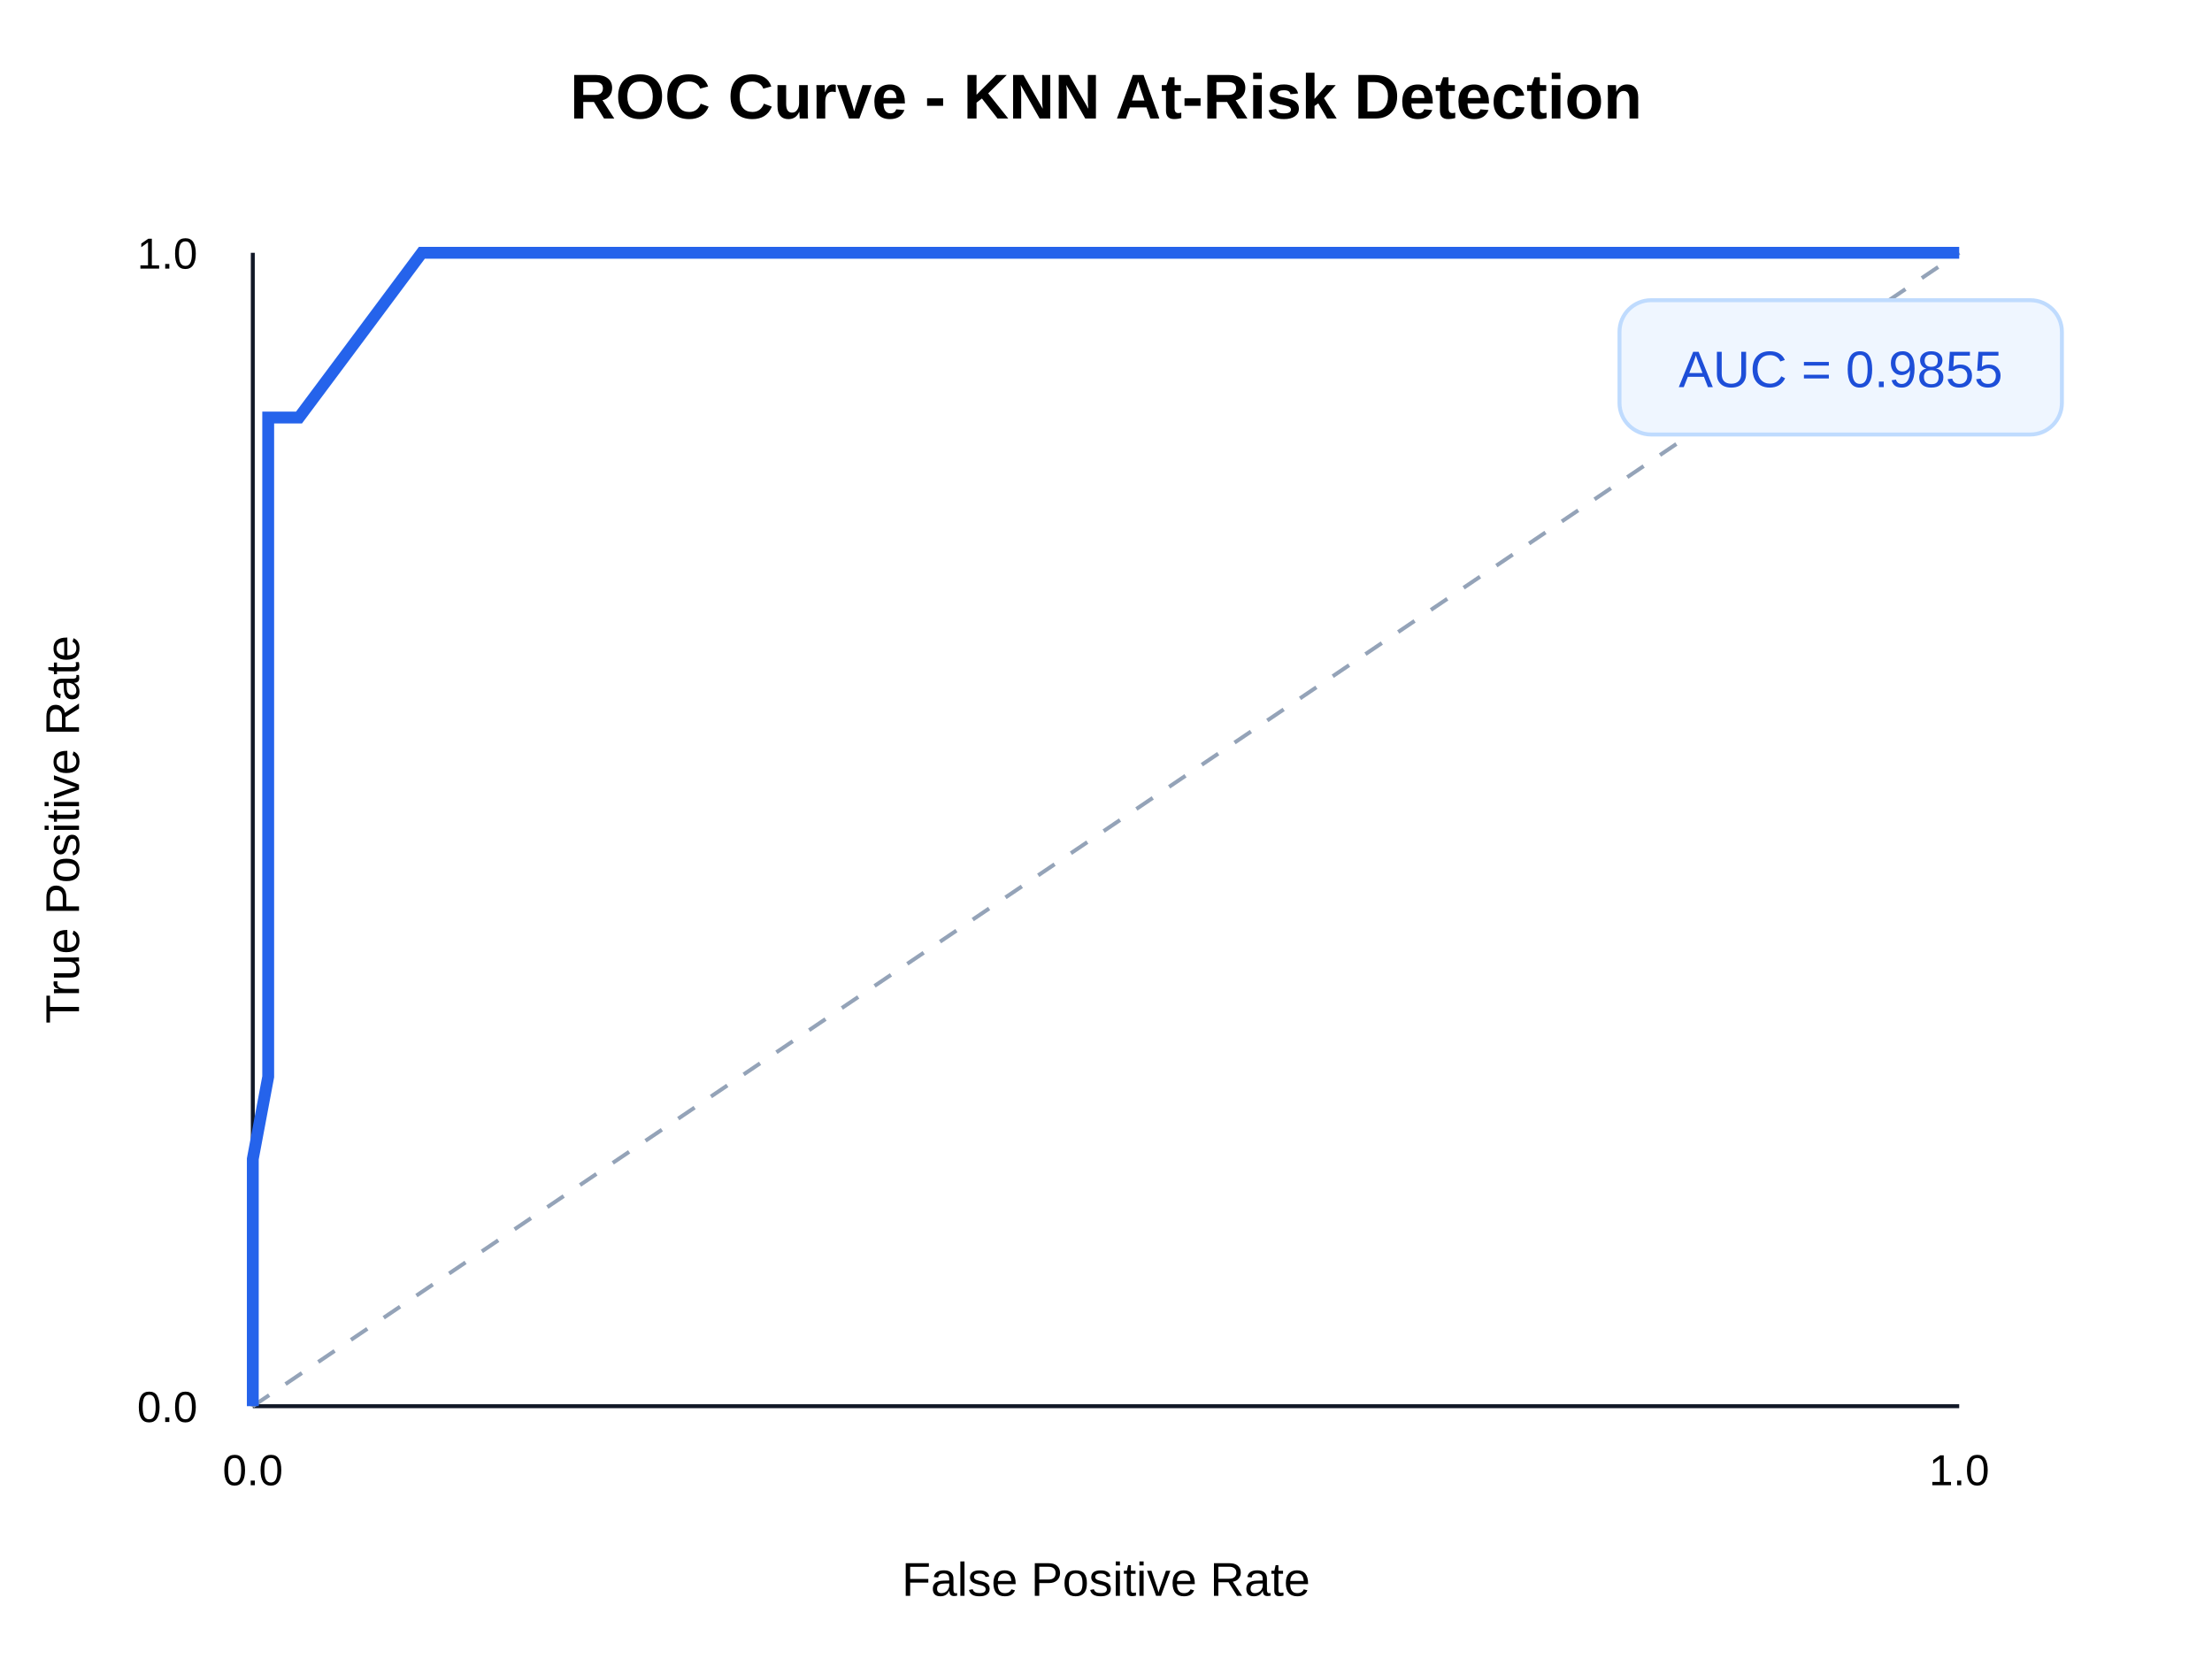
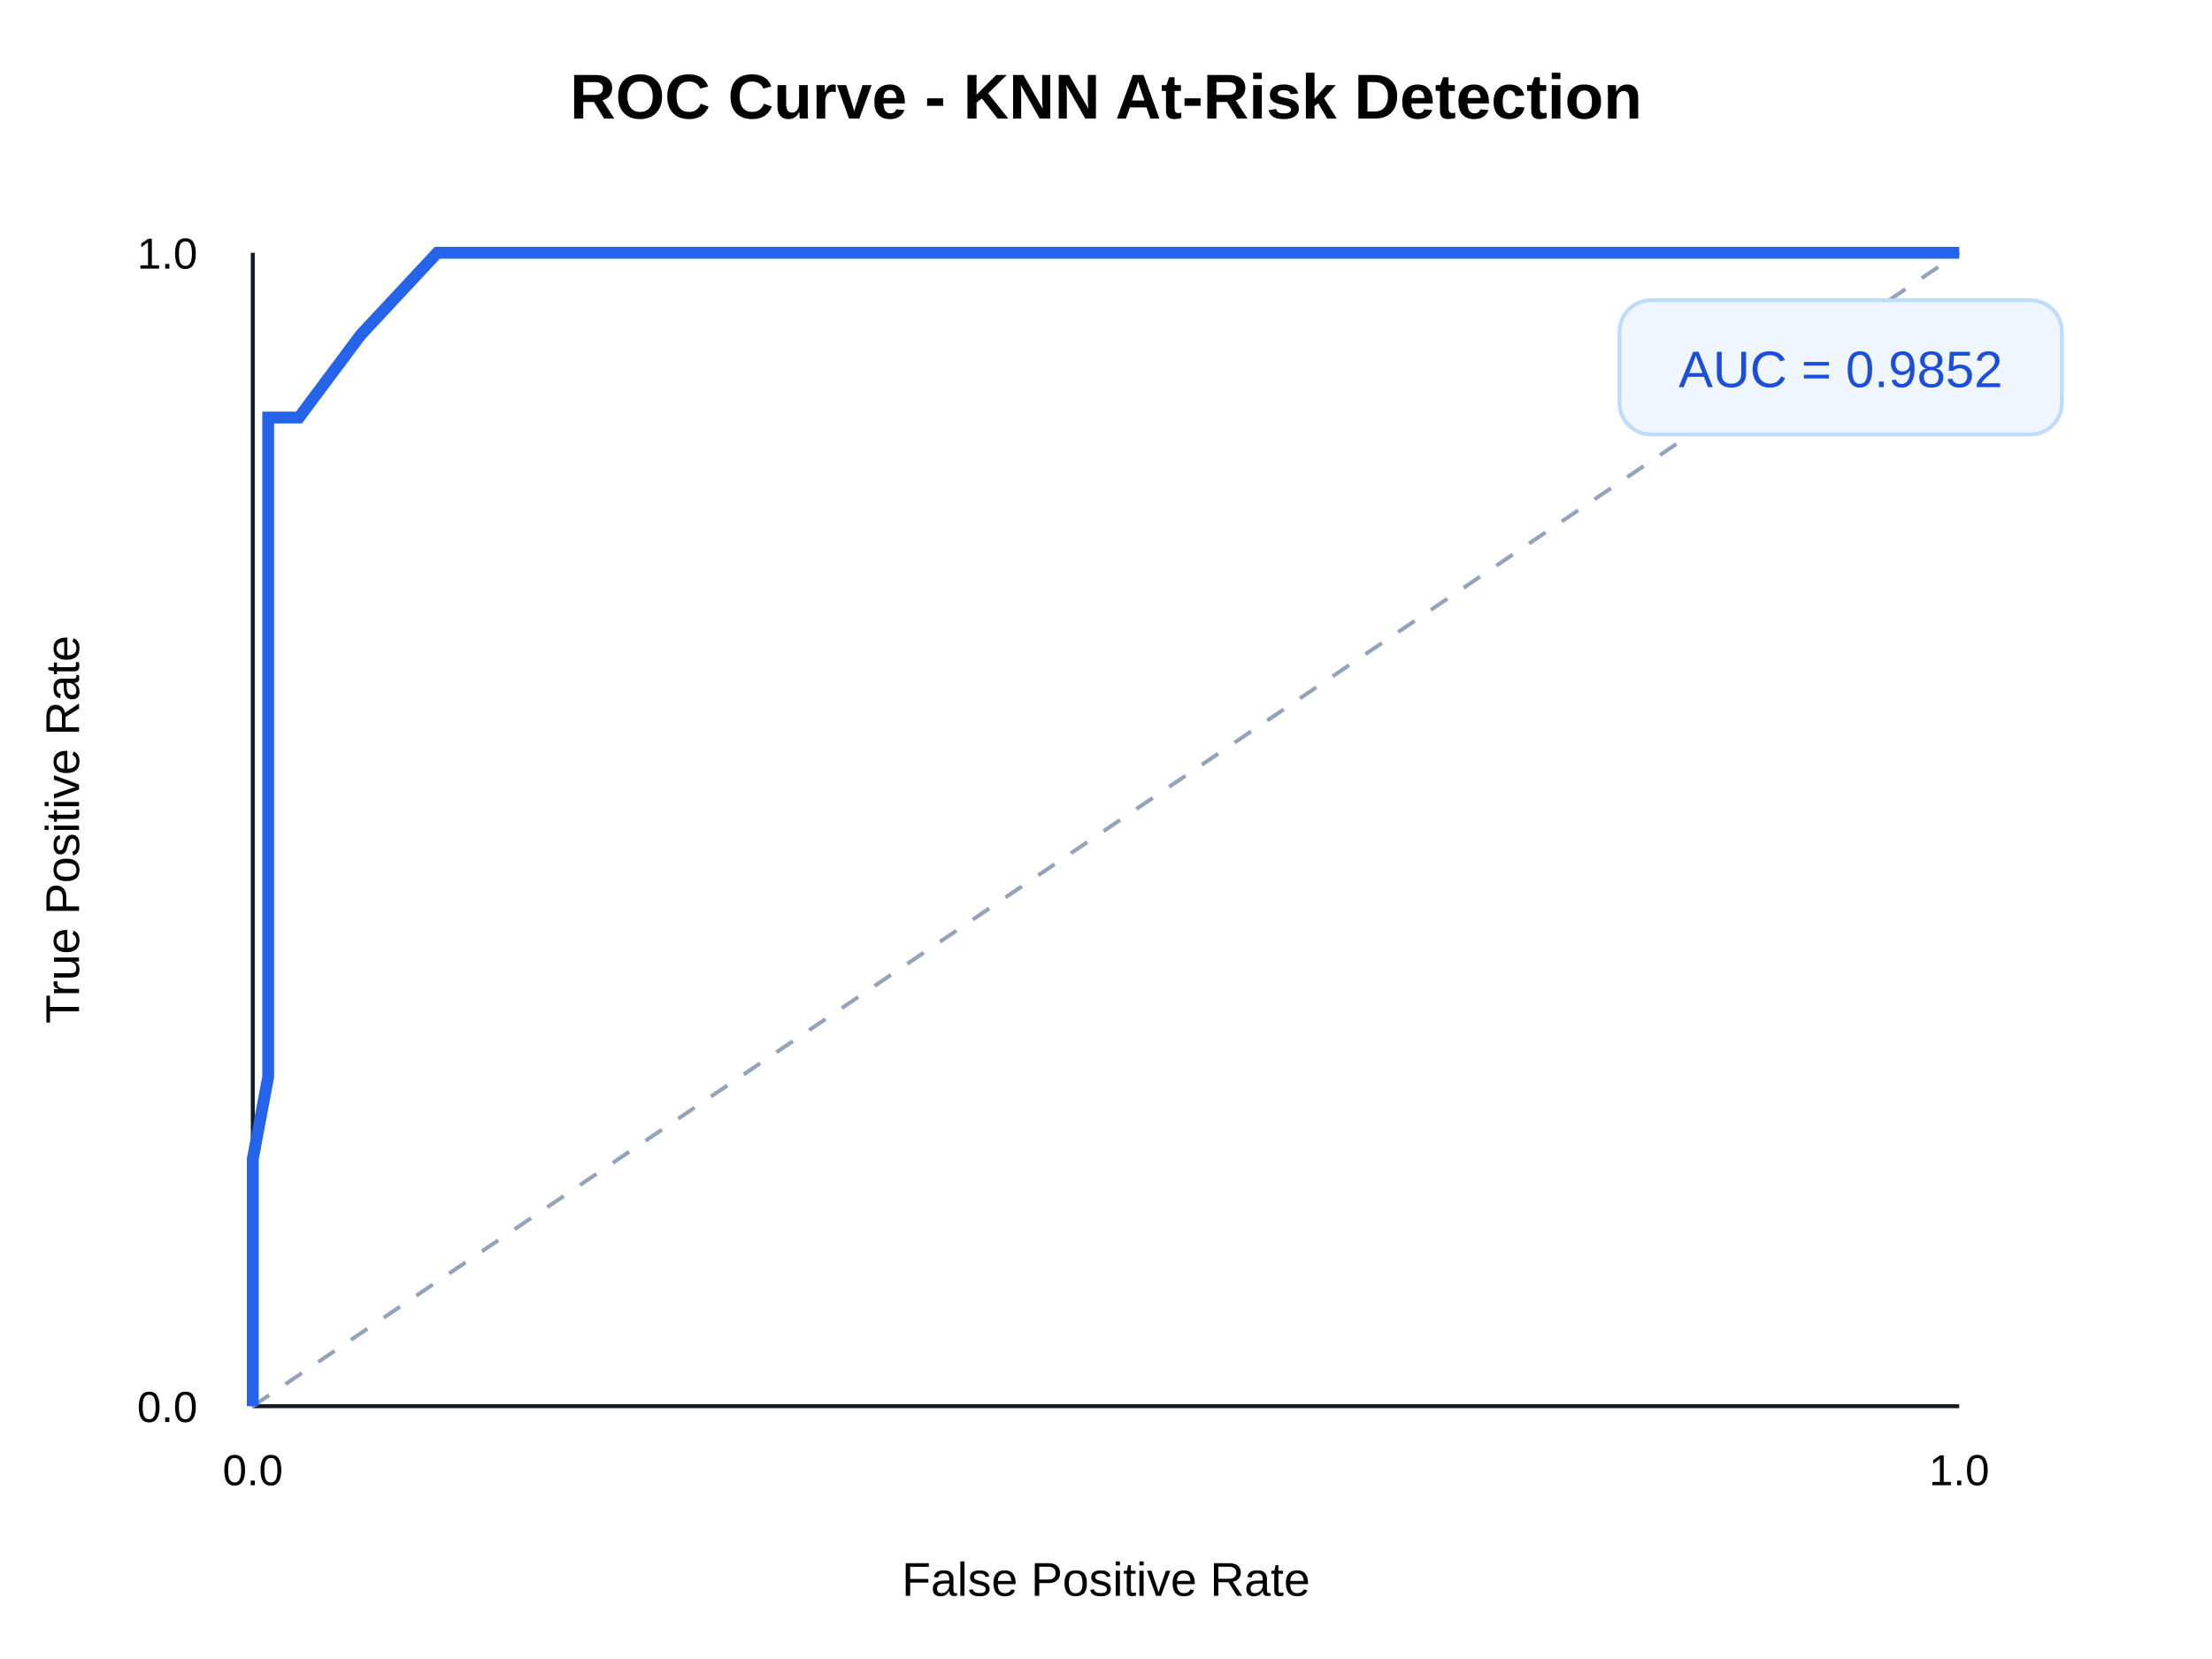
<svg xmlns="http://www.w3.org/2000/svg" width="560" height="420" viewBox="0 0 560 420">
  <rect width="100%" height="100%" fill="#ffffff" />
  <text x="280" y="30" text-anchor="middle" font-family="Segoe UI, Arial" font-size="16" font-weight="600">ROC Curve - KNN At-Risk Detection</text>
  <line x1="64" y1="64" x2="64" y2="356" stroke="#111827" />
  <line x1="64" y1="356" x2="496" y2="356" stroke="#111827" />
  <line x1="64" y1="356" x2="496" y2="64" stroke="#94a3b8" stroke-dasharray="5 5" />
-   <path d="M64.0,356.0 L64.0,293.4 L67.9,272.6 L67.9,105.7 L75.7,105.7 L91.3,84.8 L106.8,64.0 L496.0,64.0" fill="none" stroke="#2563eb" stroke-width="3" />
+   <path d="M64.0,356.0 L64.0,293.4 L67.9,272.6 L67.9,105.7 L75.7,105.7 L91.3,84.8 L110.7,64.0 L496.0,64.0" fill="none" stroke="#2563eb" stroke-width="3" />
  <text x="280" y="404" text-anchor="middle" font-family="Segoe UI, Arial" font-size="12">False Positive Rate</text>
  <text x="20" y="210" text-anchor="middle" font-family="Segoe UI, Arial" font-size="12" transform="rotate(-90 20 210)">True Positive Rate</text>
  <text x="64" y="376" text-anchor="middle" font-family="Segoe UI, Arial" font-size="11">0.0</text>
  <text x="496" y="376" text-anchor="middle" font-family="Segoe UI, Arial" font-size="11">1.0</text>
  <text x="50" y="360" text-anchor="end" font-family="Segoe UI, Arial" font-size="11">0.0</text>
  <text x="50" y="68" text-anchor="end" font-family="Segoe UI, Arial" font-size="11">1.0</text>
  <rect x="410" y="76" width="112" height="34" rx="8" fill="#eff6ff" stroke="#bfdbfe" />
-   <text x="466" y="98" text-anchor="middle" font-family="Segoe UI, Arial" font-size="13" fill="#1d4ed8">AUC = 0.9855</text>
+   <text x="466" y="98" text-anchor="middle" font-family="Segoe UI, Arial" font-size="13" fill="#1d4ed8">AUC = 0.9852</text>
</svg>
